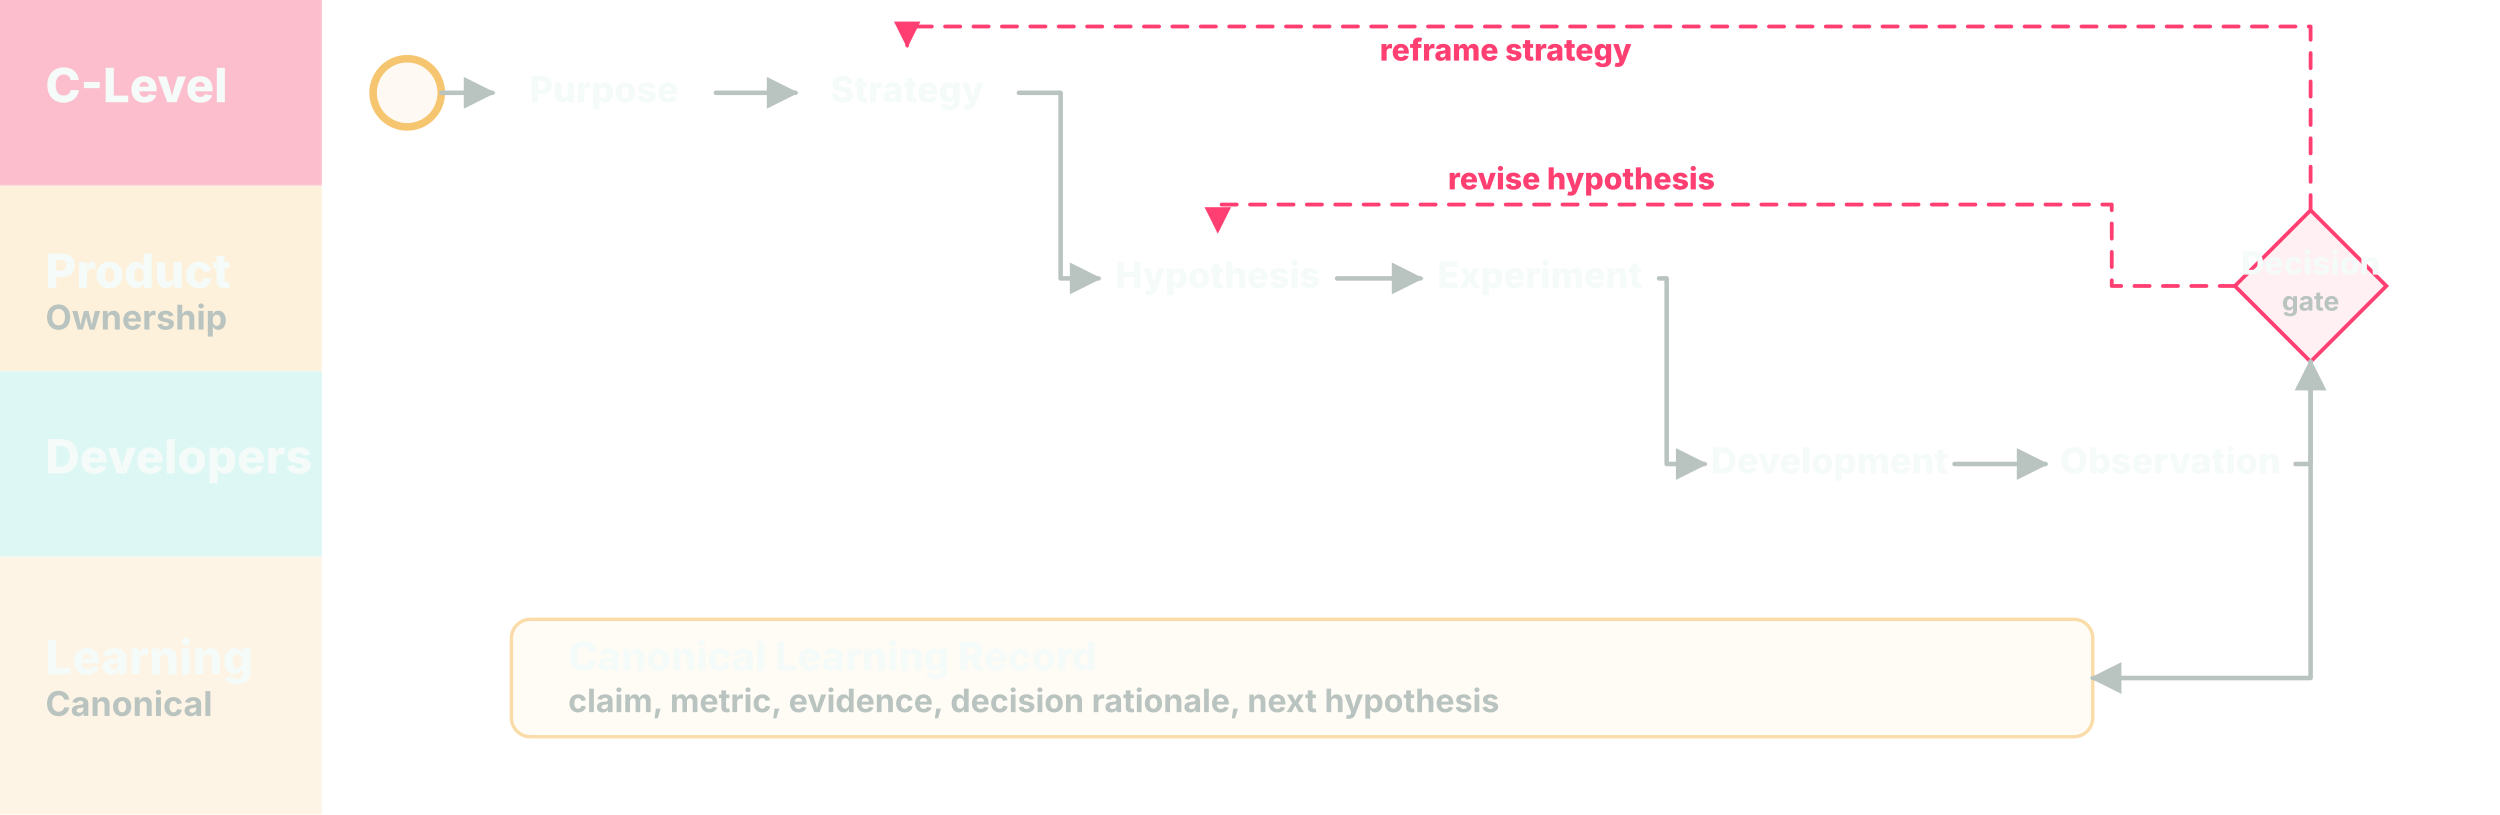
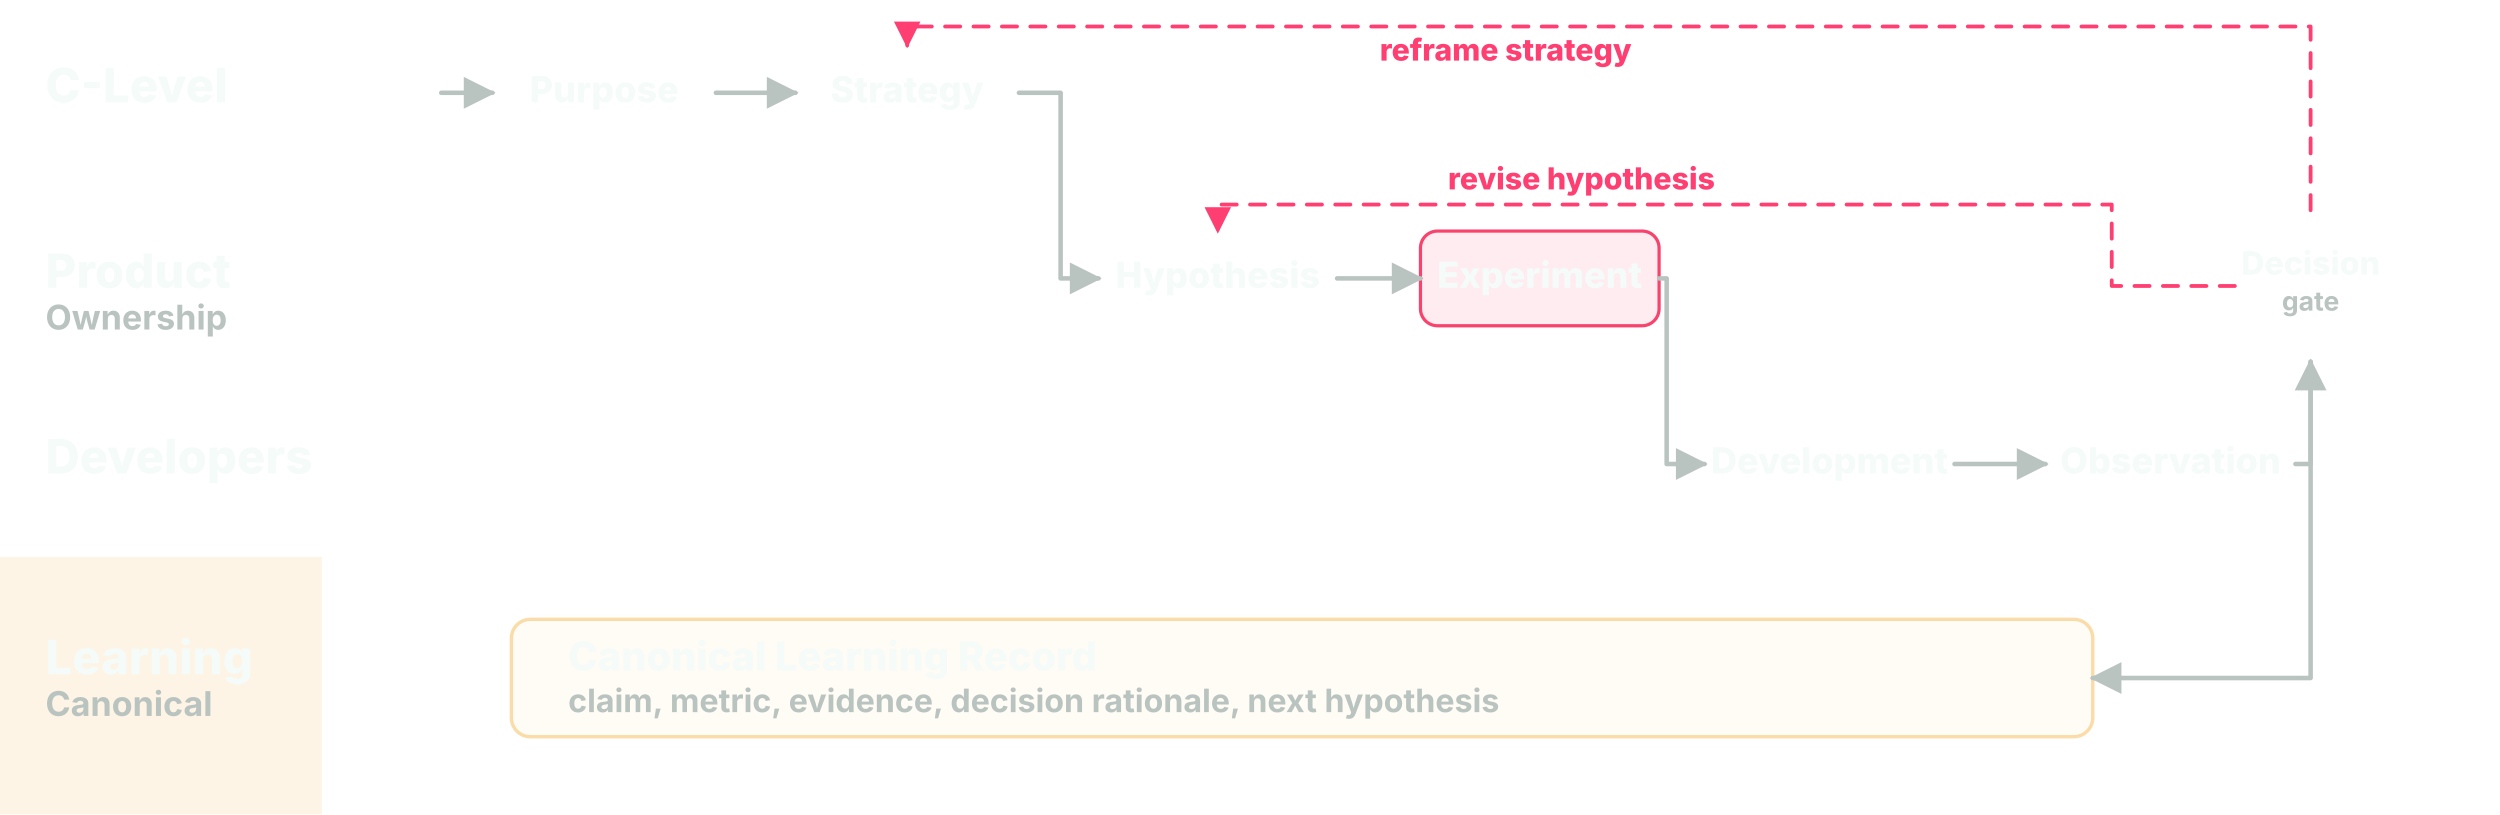
<svg xmlns="http://www.w3.org/2000/svg" viewBox="0 0 1320 430" role="img" aria-label="BPMN-style shared reality process across C-Level, Product Ownership, Developers, and Learning lanes">
  <defs>
    <marker id="bpmn-arrow" viewBox="0 0 10 10" refX="9" refY="5" markerWidth="7" markerHeight="7" orient="auto-start-reverse">
      <path d="M 0 0 L 10 5 L 0 10 z" fill="#b9c3bf" />
    </marker>
    <marker id="bpmn-feedback-arrow" viewBox="0 0 10 10" refX="9" refY="5" markerWidth="7" markerHeight="7" orient="auto-start-reverse">
      <path d="M 0 0 L 10 5 L 0 10 z" fill="#ff3e72" />
    </marker>
  </defs>
  <rect x="0" y="0" width="1320" height="430" rx="14" fill="rgba(255,255,255,0.025)" stroke="rgba(255,255,255,0.12)" stroke-width="1.5" />
-   <rect x="0" y="0" width="170" height="98" fill="rgba(247,67,110,0.34)" />
-   <rect x="0" y="98" width="170" height="98" fill="rgba(246,197,111,0.24)" />
-   <rect x="0" y="196" width="170" height="98" fill="rgba(65,214,195,0.18)" />
+   <rect x="0" y="0" width="170" height="98" fill="rgba(255,255,255,0.08)" />
+   <rect x="0" y="98" width="170" height="98" fill="rgba(255,255,255,0.065)" />
+   <rect x="0" y="196" width="170" height="98" fill="rgba(255,255,255,0.05)" />
  <rect x="0" y="294" width="170" height="136" fill="rgba(246,197,111,0.18)" />
  <g stroke="rgba(255,255,255,0.13)" stroke-width="1.5">
    <line x1="0" y1="98" x2="1320" y2="98" />
    <line x1="0" y1="196" x2="1320" y2="196" />
    <line x1="0" y1="294" x2="1320" y2="294" />
    <line x1="170" y1="0" x2="170" y2="430" />
  </g>
  <g font-family="Inter, Arial, sans-serif" font-weight="800" fill="#f4fbf8">
    <text x="24" y="54" font-size="25">C-Level</text>
    <text x="24" y="152" font-size="25">Product</text>
    <text x="24" y="174" font-size="18" fill="#b9c3bf" font-weight="700">Ownership</text>
    <text x="24" y="250" font-size="25">Developers</text>
    <text x="24" y="356" font-size="25">Learning</text>
    <text x="24" y="378" font-size="18" fill="#b9c3bf" font-weight="700">Canonical</text>
  </g>
-   <circle cx="215" cy="49" r="18" fill="rgba(246,197,111,0.08)" stroke="#f6c56f" stroke-width="4" />
+   <circle cx="215" cy="49" r="18" fill="rgba(255,255,255,0.04)" stroke="rgba(255,255,255,0.7)" stroke-width="4" />
  <g fill="rgba(255,255,255,0.045)" stroke="rgba(255,255,255,0.62)" stroke-width="1.7">
    <rect x="260" y="24" width="118" height="50" rx="9" />
    <rect x="420" y="24" width="118" height="50" rx="9" />
    <rect x="580" y="122" width="126" height="50" rx="9" />
-     <rect x="750" y="122" width="126" height="50" rx="9" />
+     <rect x="750" y="122" width="126" height="50" rx="9" fill="rgba(247,67,110,0.1)" stroke="#f7436e" />
    <rect x="900" y="220" width="132" height="50" rx="9" />
    <rect x="1080" y="220" width="132" height="50" rx="9" />
  </g>
  <g font-family="Inter, Arial, sans-serif" text-anchor="middle" fill="#f4fbf8" font-size="19" font-weight="760">
    <text x="319" y="54">Purpose</text>
    <text x="479" y="54">Strategy</text>
    <text x="643" y="152">Hypothesis</text>
    <text x="813" y="152">Experiment</text>
    <text x="966" y="250">Development</text>
    <text x="1146" y="250">Observation</text>
  </g>
-   <polygon points="1220,111 1260,151 1220,191 1180,151" fill="rgba(247,67,110,0.08)" stroke="#ff3e72" stroke-width="2" />
+   <polygon points="1220,111 1260,151 1220,191 1180,151" fill="rgba(255,255,255,0.045)" stroke="rgba(255,255,255,0.62)" stroke-width="2" />
  <g font-family="Inter, Arial, sans-serif" text-anchor="middle" fill="#f4fbf8" font-weight="800">
    <text x="1220" y="145" font-size="17">Decision</text>
    <text x="1220" y="164" font-size="14" fill="#b9c3bf" font-weight="700">gate</text>
  </g>
  <rect x="270" y="327" width="835" height="62" rx="10" fill="rgba(246,197,111,0.07)" stroke="rgba(246,197,111,0.58)" stroke-width="1.8" />
  <g font-family="Inter, Arial, sans-serif" fill="#f4fbf8">
    <text x="300" y="354" font-size="21" font-weight="830">Canonical Learning Record</text>
    <text x="300" y="376" font-size="17" font-weight="650" fill="#b9c3bf">claim, metric, evidence, decision rationale, next hypothesis</text>
  </g>
  <g fill="none" stroke="#b9c3bf" stroke-width="2.4" stroke-linecap="round" stroke-linejoin="round" marker-end="url(#bpmn-arrow)">
    <path d="M 233 49 L 260 49" />
    <path d="M 378 49 L 420 49" />
    <path d="M 538 49 L 560 49 L 560 147 L 580 147" />
    <path d="M 706 147 L 750 147" />
    <path d="M 876 147 L 880 147 L 880 245 L 900 245" />
    <path d="M 1032 245 L 1080 245" />
    <path d="M 1212 245 L 1220 245 L 1220 191" />
    <path d="M 1220 191 L 1220 358 L 1105 358" />
  </g>
  <g fill="none" stroke="#ff3e72" stroke-width="2" stroke-linecap="round" stroke-linejoin="round" stroke-dasharray="8 7" marker-end="url(#bpmn-feedback-arrow)">
    <path d="M 1180 151 L 1115 151 L 1115 108 L 643 108 L 643 122" />
    <path d="M 1220 111 L 1220 14 L 479 14 L 479 24" />
  </g>
  <g font-family="Inter, Arial, sans-serif" text-anchor="middle" fill="#ff3e72" font-size="16" font-weight="760">
    <text x="835" y="100">revise hypothesis</text>
    <text x="795" y="32">reframe strategy</text>
  </g>
</svg>
